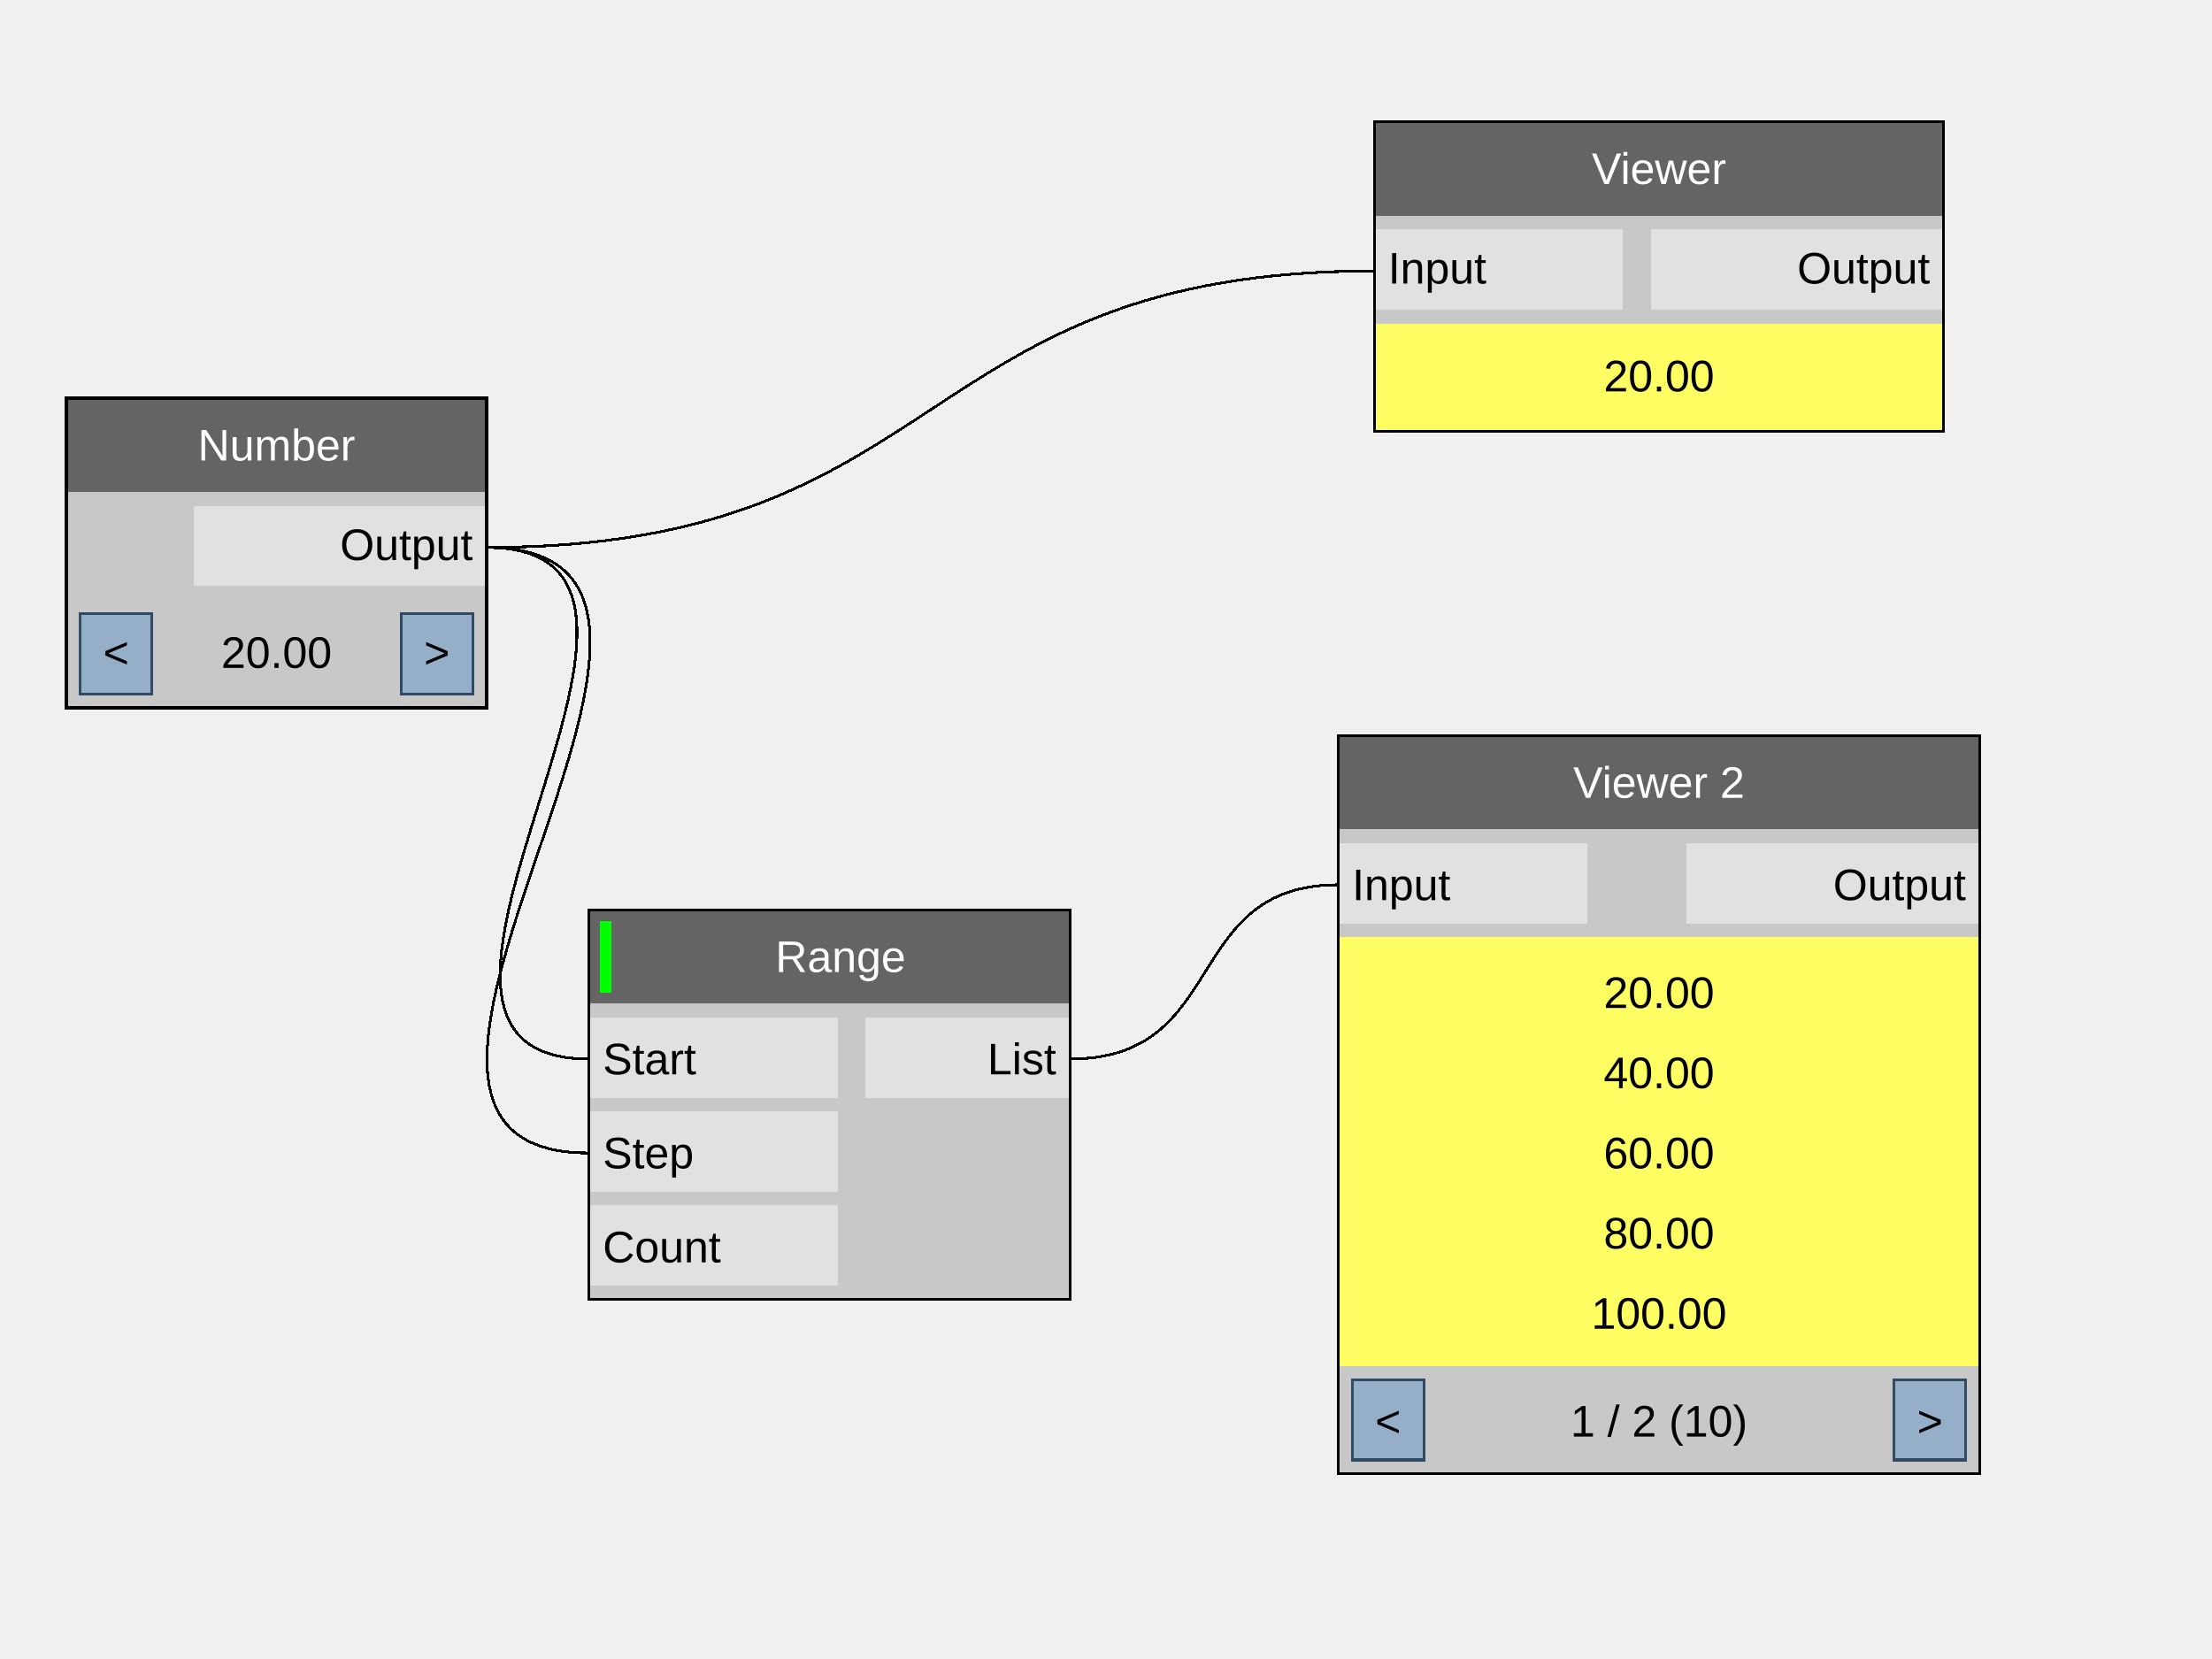
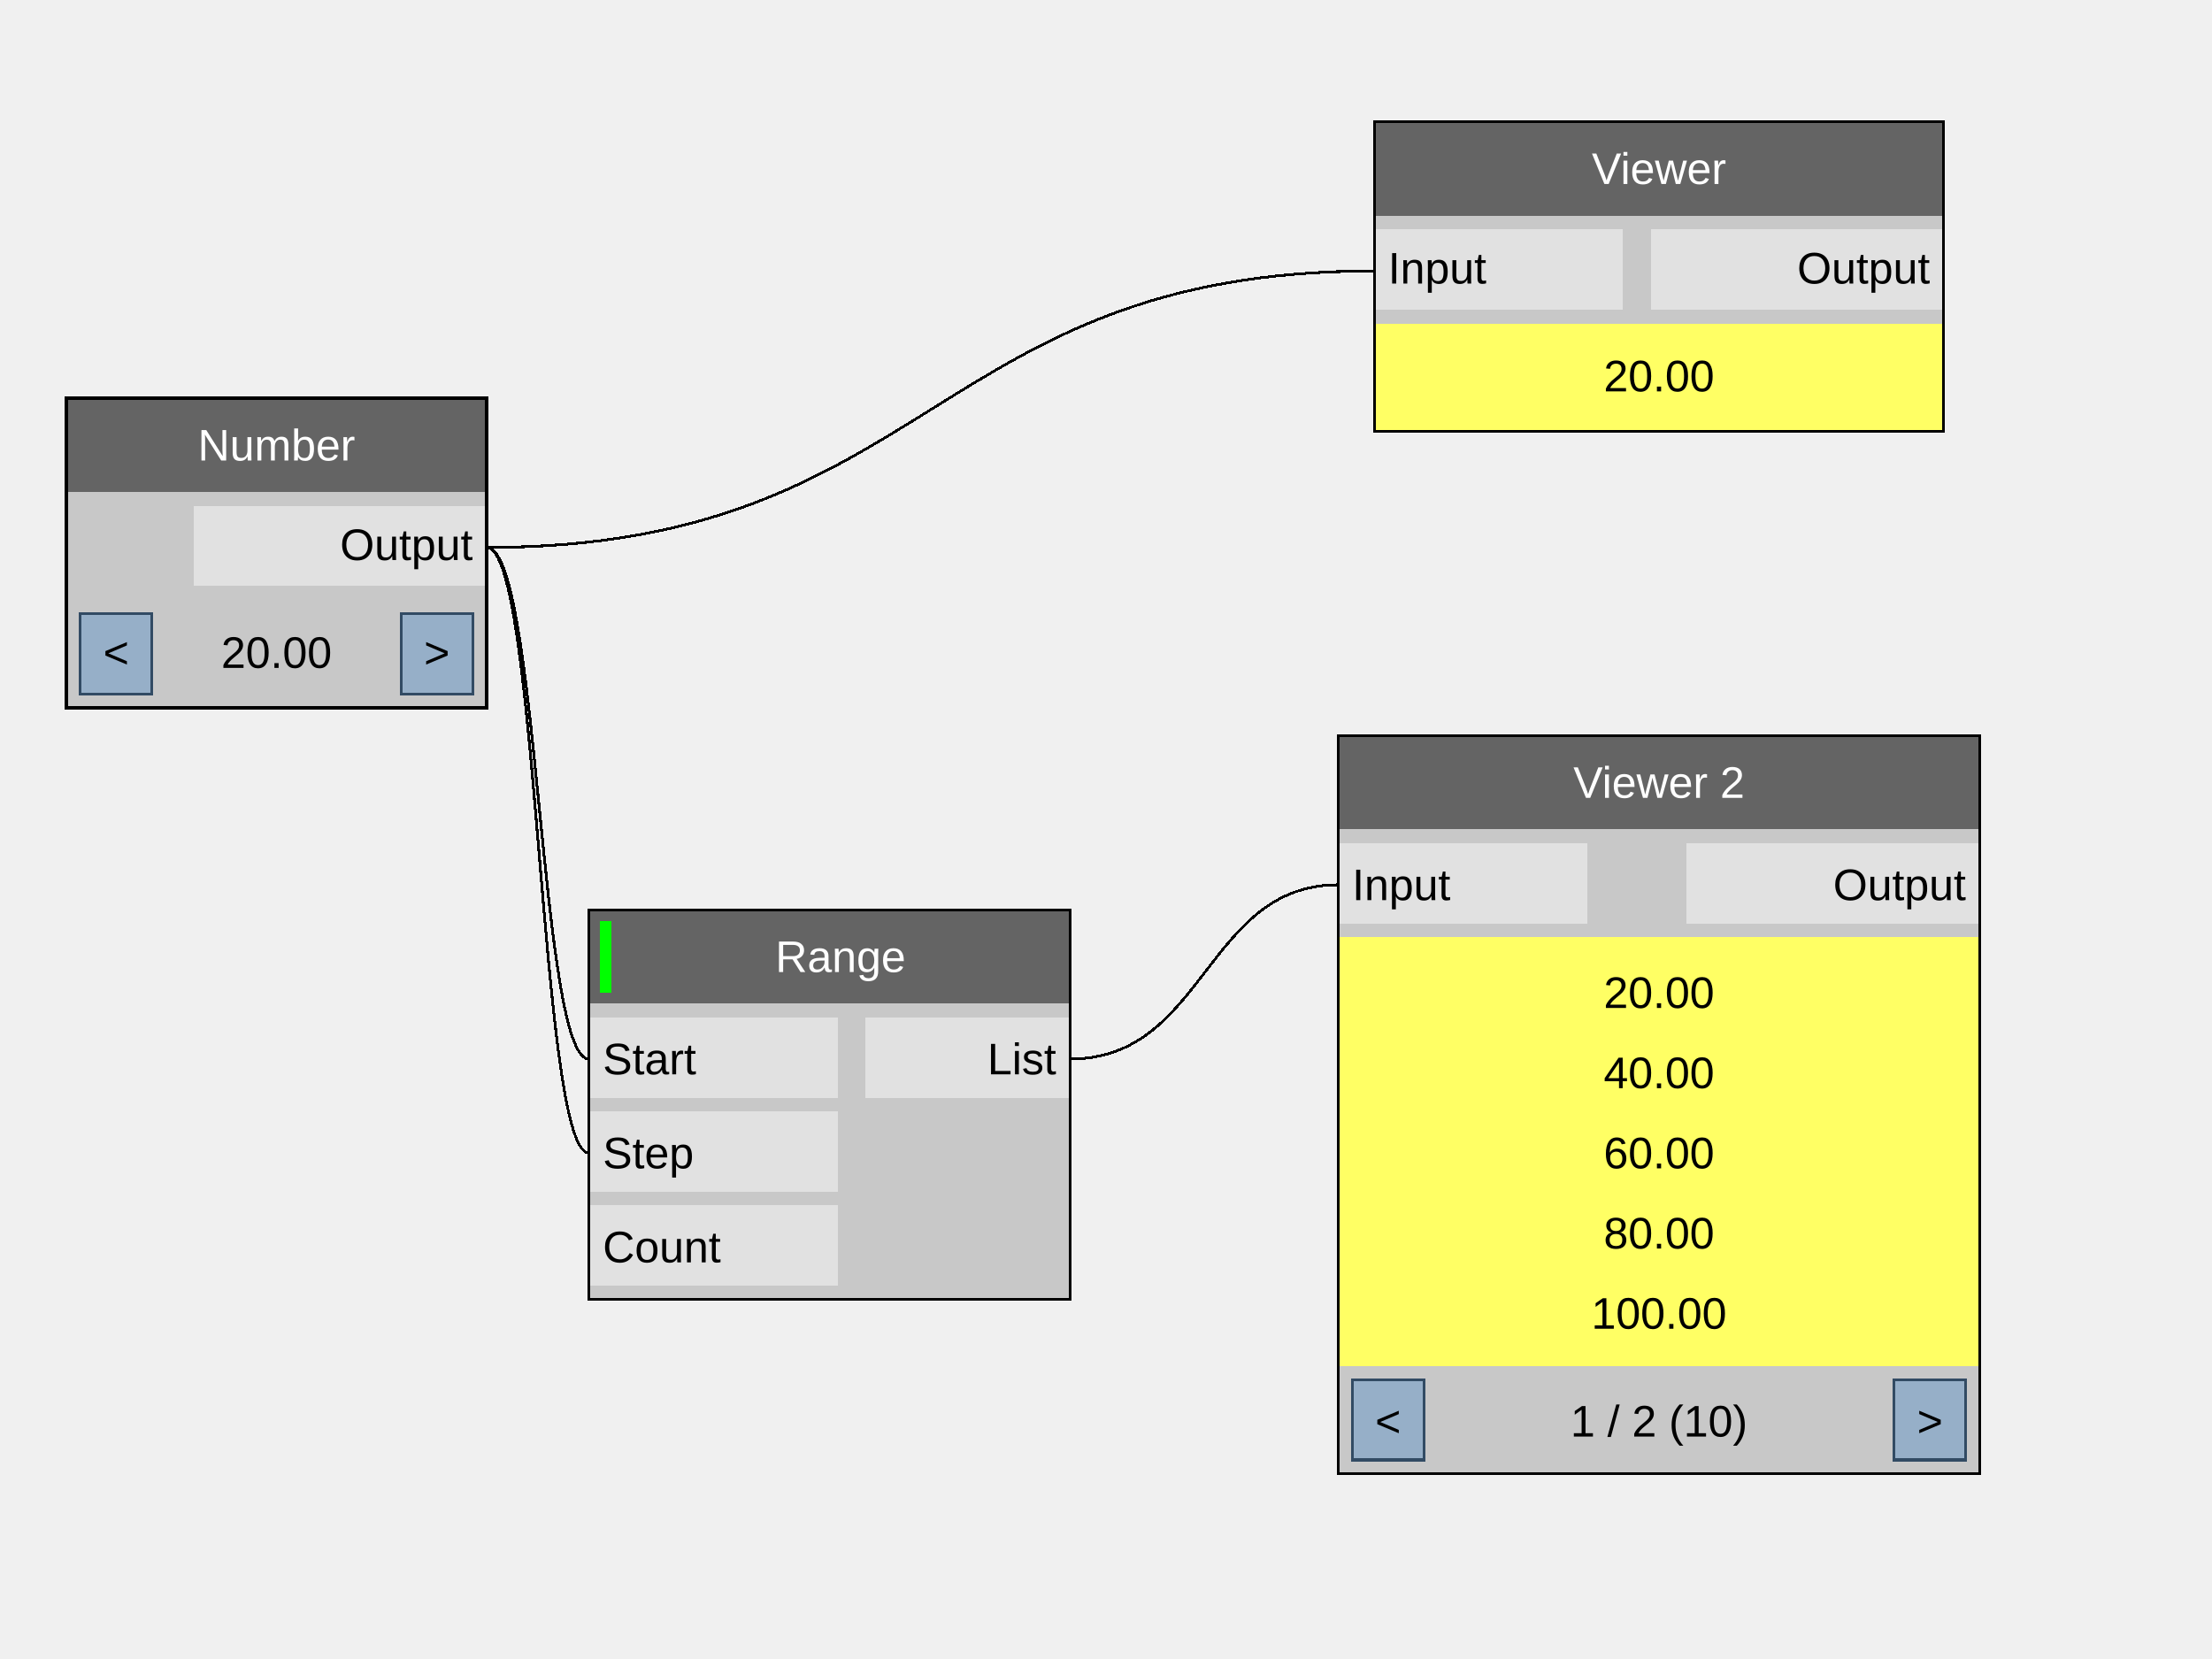
<svg xmlns="http://www.w3.org/2000/svg" version="1.1" width="800" height="600" shape-rendering="crispEdges">
  <rect x="0" y="0" width="800" height="600" style="fill:rgb(240,240,240);" />
-   <path d="M176,198 C271,198 119,383 213,383" style="fill:none;stroke-width:1px;stroke:rgb(0,0,0);" />
-   <path d="M176,198 C288,198 102,417 213,417" style="fill:none;stroke-width:1px;stroke:rgb(0,0,0);" />
-   <path d="M176,198 C345,198 329,98 497,98" style="fill:none;stroke-width:1px;stroke:rgb(0,0,0);" />
-   <path d="M387,383 C445,383 427,320 484,320" style="fill:none;stroke-width:1px;stroke:rgb(0,0,0);" />
+   <path d="M176,198 C195,198 195,383 213,383" style="fill:none;stroke-width:1px;stroke:rgb(0,0,0);" />
+   <path d="M176,198 C195,198 195,417 213,417" style="fill:none;stroke-width:1px;stroke:rgb(0,0,0);" />
+   <path d="M176,198 C337,198 337,98 497,98" style="fill:none;stroke-width:1px;stroke:rgb(0,0,0);" />
+   <path d="M387,383 C436,383 436,320 484,320" style="fill:none;stroke-width:1px;stroke:rgb(0,0,0);" />
  <rect x="24" y="144" width="152" height="34" style="fill:rgb(100,100,100);" />
  <text x="100" y="161" dominant-baseline="central" text-anchor="middle" style="fill:rgb(255,255,255);font-family:Arial;font-size:16px;">Number</text>
  <rect x="24" y="178" width="152" height="39" style="fill:rgb(200,200,200);" />
  <rect x="70" y="183" width="106" height="29" style="fill:rgb(225,225,225);" />
  <text x="171" y="197" dominant-baseline="central" text-anchor="end" style="fill:rgb(0,0,0);font-family:Arial;font-size:16px;">Output</text>
  <rect x="24" y="217" width="152" height="39" style="fill:rgb(200,200,200);" />
  <text x="100" y="236" dominant-baseline="central" text-anchor="middle" style="fill:rgb(0,0,0);font-family:Arial;font-size:16px;">20.00</text>
  <rect x="29" y="222" width="26" height="29" style="fill:rgb(150,175,200);" />
  <text x="42" y="236" dominant-baseline="central" text-anchor="middle" style="fill:rgb(0,0,0);font-family:Arial;font-size:16px;">&lt;</text>
  <rect x="29" y="222" width="26" height="29" style="fill:none;stroke-width:1px;stroke:rgb(50,75,100);" />
  <rect x="145" y="222" width="26" height="29" style="fill:rgb(150,175,200);" />
  <text x="158" y="236" dominant-baseline="central" text-anchor="middle" style="fill:rgb(0,0,0);font-family:Arial;font-size:16px;">&gt;</text>
  <rect x="145" y="222" width="26" height="29" style="fill:none;stroke-width:1px;stroke:rgb(50,75,100);" />
  <rect x="24" y="144" width="152" height="112" style="fill:none;stroke-width:1px;stroke:rgb(0,0,0);" />
  <rect x="213" y="329" width="174" height="34" style="fill:rgb(100,100,100);" />
  <text x="304" y="346" dominant-baseline="central" text-anchor="middle" style="fill:rgb(255,255,255);font-family:Arial;font-size:16px;">Range</text>
  <rect x="217" y="333" width="4" height="26" style="fill:rgb(0,255,0);" />
  <rect x="213" y="363" width="174" height="107" style="fill:rgb(200,200,200);" />
  <rect x="213" y="368" width="90" height="29" style="fill:rgb(225,225,225);" />
  <text x="218" y="383" dominant-baseline="central" text-anchor="start" style="fill:rgb(0,0,0);font-family:Arial;font-size:16px;">Start</text>
  <rect x="213" y="402" width="90" height="29" style="fill:rgb(225,225,225);" />
  <text x="218" y="417" dominant-baseline="central" text-anchor="start" style="fill:rgb(0,0,0);font-family:Arial;font-size:16px;">Step</text>
  <rect x="213" y="436" width="90" height="29" style="fill:rgb(225,225,225);" />
  <text x="218" y="451" dominant-baseline="central" text-anchor="start" style="fill:rgb(0,0,0);font-family:Arial;font-size:16px;">Count</text>
  <rect x="313" y="368" width="74" height="29" style="fill:rgb(225,225,225);" />
  <text x="382" y="383" dominant-baseline="central" text-anchor="end" style="fill:rgb(0,0,0);font-family:Arial;font-size:16px;">List</text>
  <rect x="213" y="329" width="174" height="141" style="fill:none;stroke-width:1px;stroke:rgb(0,0,0);" />
  <rect x="497" y="44" width="206" height="34" style="fill:rgb(100,100,100);" />
  <text x="600" y="61" dominant-baseline="central" text-anchor="middle" style="fill:rgb(255,255,255);font-family:Arial;font-size:16px;">Viewer</text>
  <rect x="497" y="78" width="206" height="39" style="fill:rgb(200,200,200);" />
  <rect x="497" y="83" width="90" height="29" style="fill:rgb(225,225,225);" />
  <text x="502" y="97" dominant-baseline="central" text-anchor="start" style="fill:rgb(0,0,0);font-family:Arial;font-size:16px;">Input</text>
  <rect x="597" y="83" width="106" height="29" style="fill:rgb(225,225,225);" />
  <text x="698" y="97" dominant-baseline="central" text-anchor="end" style="fill:rgb(0,0,0);font-family:Arial;font-size:16px;">Output</text>
  <rect x="497" y="117" width="206" height="39" style="fill:rgb(255,255,100);" />
  <text x="600" y="136" dominant-baseline="central" text-anchor="middle" style="fill:rgb(0,0,0);font-family:Arial;font-size:16px;">20.00</text>
  <rect x="497" y="44" width="206" height="112" style="fill:none;stroke-width:1px;stroke:rgb(0,0,0);" />
  <rect x="484" y="266" width="232" height="34" style="fill:rgb(100,100,100);" />
  <text x="600" y="283" dominant-baseline="central" text-anchor="middle" style="fill:rgb(255,255,255);font-family:Arial;font-size:16px;">Viewer 2</text>
  <rect x="484" y="300" width="232" height="39" style="fill:rgb(200,200,200);" />
  <rect x="484" y="305" width="90" height="29" style="fill:rgb(225,225,225);" />
  <text x="489" y="320" dominant-baseline="central" text-anchor="start" style="fill:rgb(0,0,0);font-family:Arial;font-size:16px;">Input</text>
  <rect x="610" y="305" width="106" height="29" style="fill:rgb(225,225,225);" />
  <text x="711" y="320" dominant-baseline="central" text-anchor="end" style="fill:rgb(0,0,0);font-family:Arial;font-size:16px;">Output</text>
  <rect x="484" y="339" width="232" height="155" style="fill:rgb(255,255,100);" />
  <text x="600" y="359" dominant-baseline="central" text-anchor="middle" style="fill:rgb(0,0,0);font-family:Arial;font-size:16px;">20.00</text>
  <text x="600" y="388" dominant-baseline="central" text-anchor="middle" style="fill:rgb(0,0,0);font-family:Arial;font-size:16px;">40.00</text>
  <text x="600" y="417" dominant-baseline="central" text-anchor="middle" style="fill:rgb(0,0,0);font-family:Arial;font-size:16px;">60.00</text>
  <text x="600" y="446" dominant-baseline="central" text-anchor="middle" style="fill:rgb(0,0,0);font-family:Arial;font-size:16px;">80.00</text>
  <text x="600" y="475" dominant-baseline="central" text-anchor="middle" style="fill:rgb(0,0,0);font-family:Arial;font-size:16px;">100.00</text>
  <rect x="484" y="494" width="232" height="39" style="fill:rgb(200,200,200);" />
  <text x="600" y="514" dominant-baseline="central" text-anchor="middle" style="fill:rgb(0,0,0);font-family:Arial;font-size:16px;">1 / 2 (10)</text>
  <rect x="489" y="499" width="26" height="29" style="fill:rgb(150,175,200);" />
  <text x="502" y="514" dominant-baseline="central" text-anchor="middle" style="fill:rgb(0,0,0);font-family:Arial;font-size:16px;">&lt;</text>
  <rect x="489" y="499" width="26" height="29" style="fill:none;stroke-width:1px;stroke:rgb(50,75,100);" />
  <rect x="685" y="499" width="26" height="29" style="fill:rgb(150,175,200);" />
  <text x="698" y="514" dominant-baseline="central" text-anchor="middle" style="fill:rgb(0,0,0);font-family:Arial;font-size:16px;">&gt;</text>
  <rect x="685" y="499" width="26" height="29" style="fill:none;stroke-width:1px;stroke:rgb(50,75,100);" />
  <rect x="484" y="266" width="232" height="267" style="fill:none;stroke-width:1px;stroke:rgb(0,0,0);" />
</svg>
